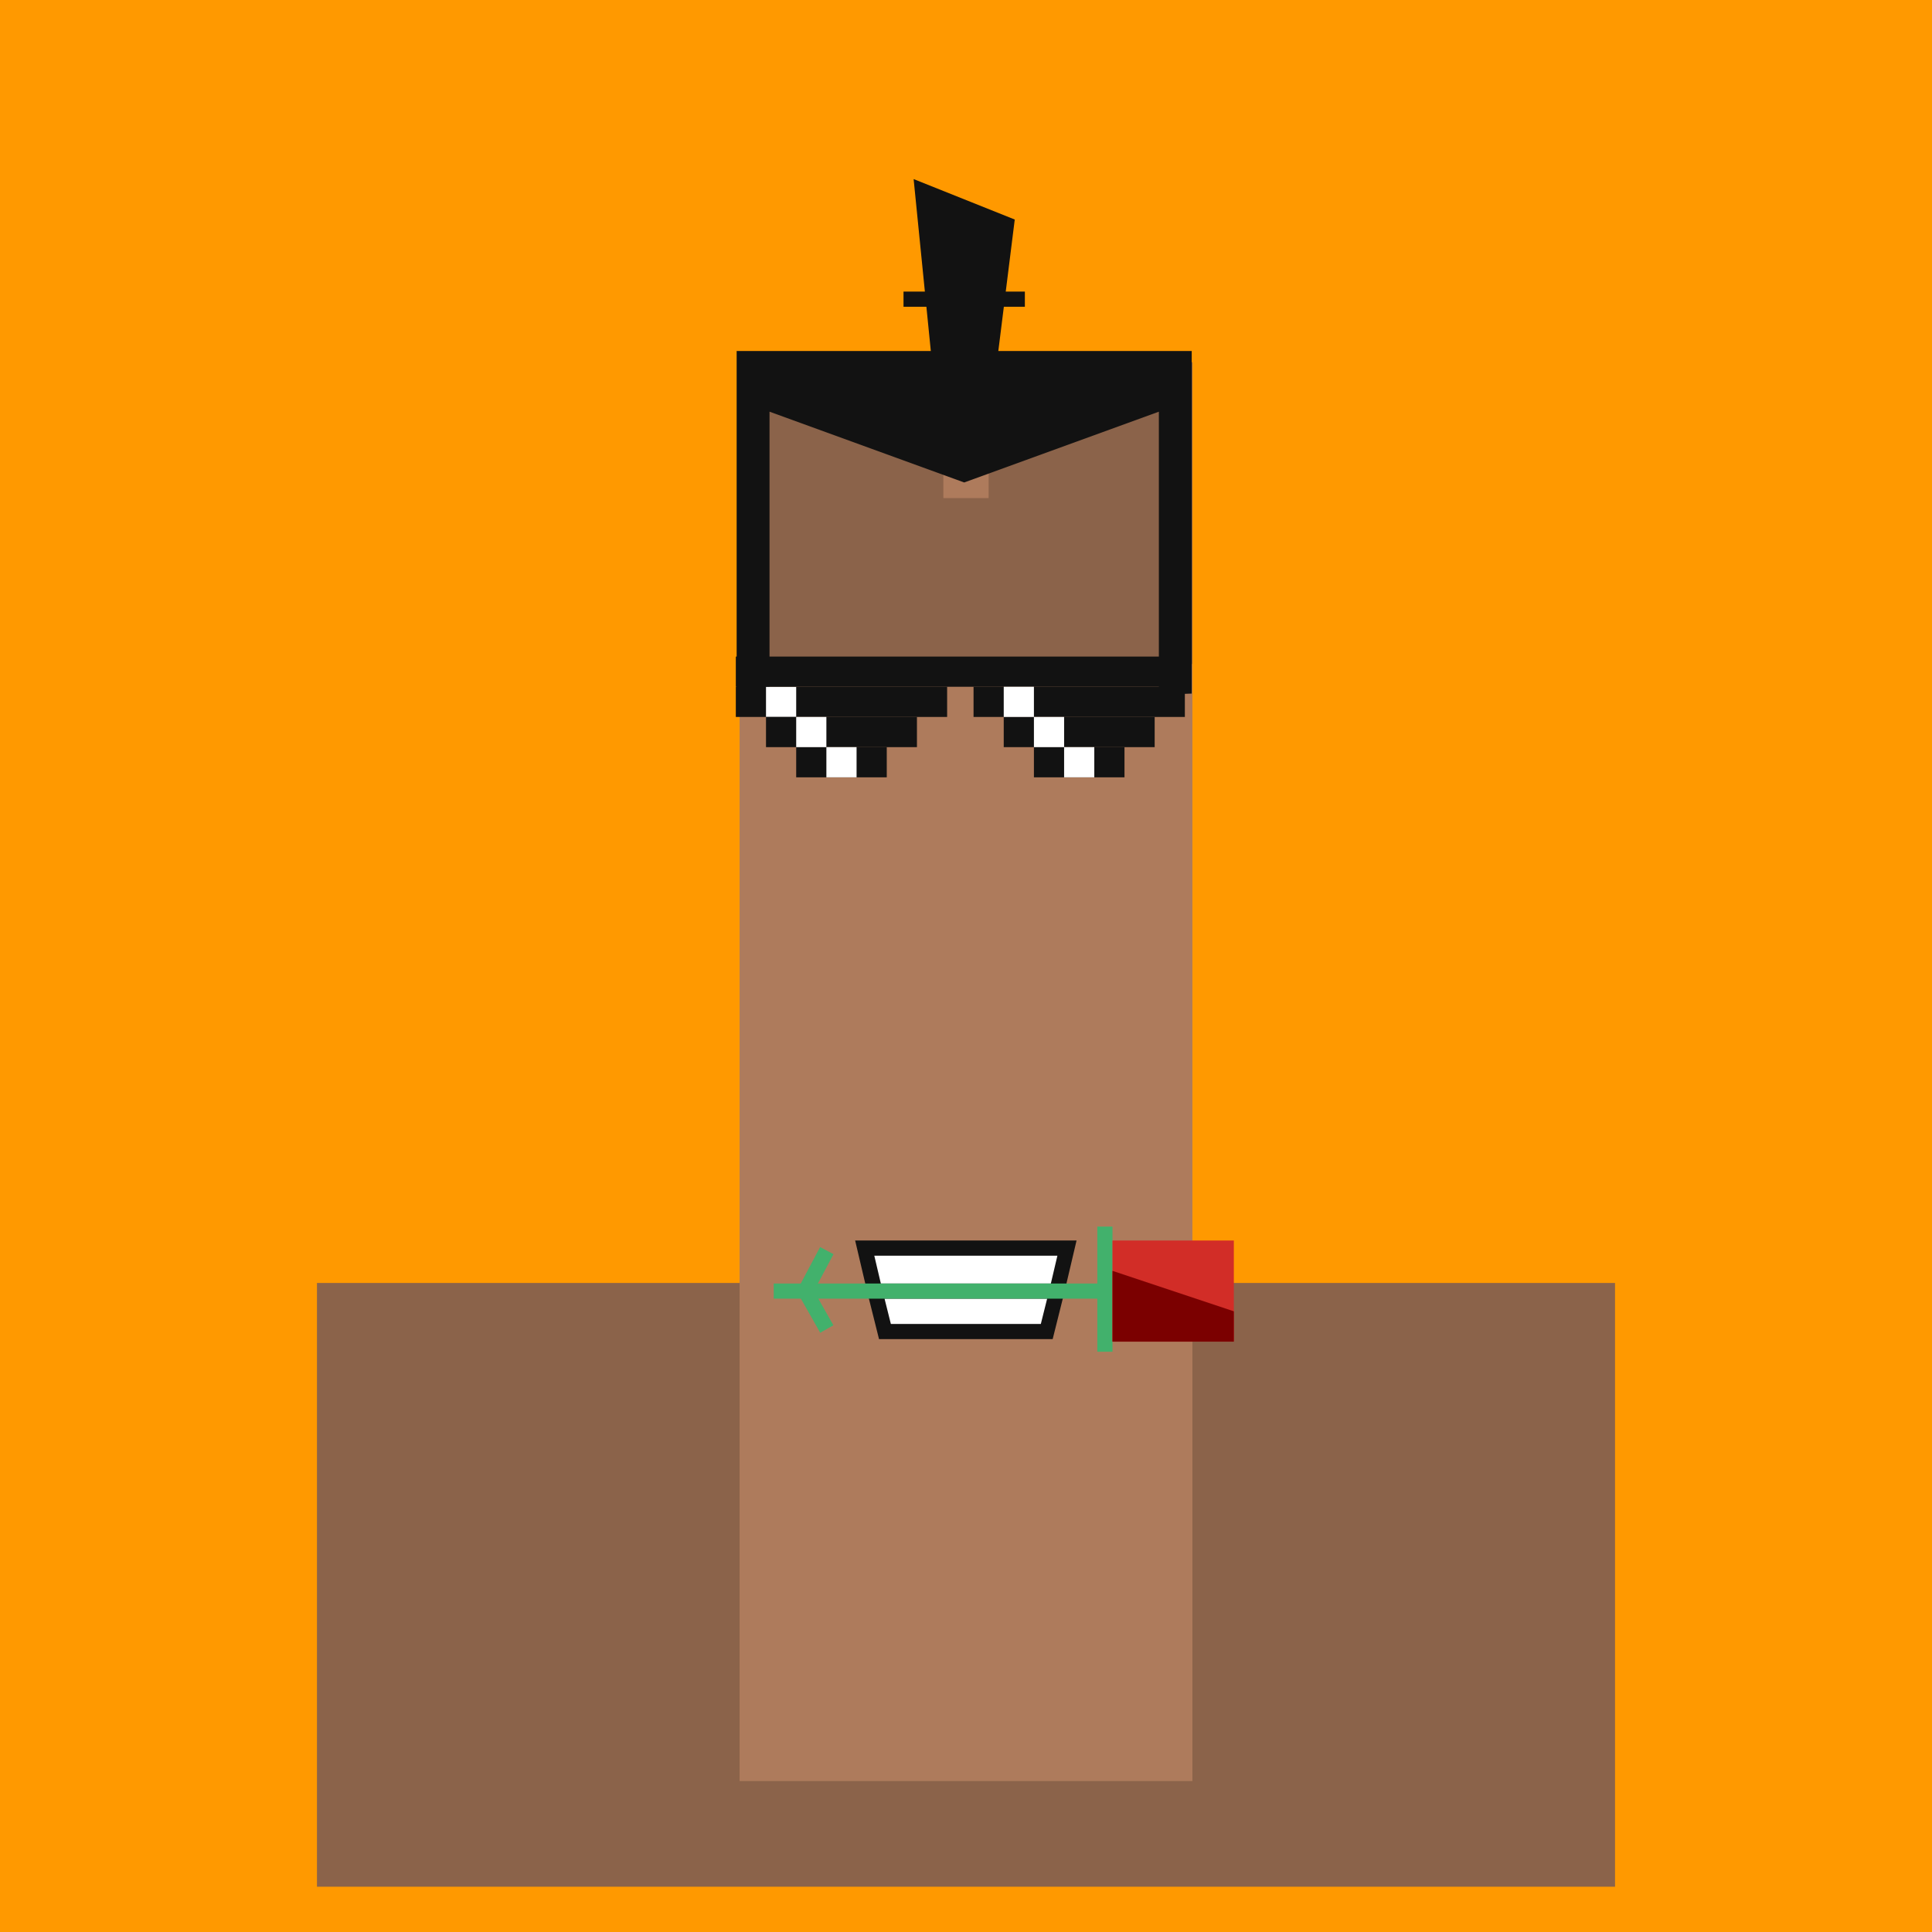
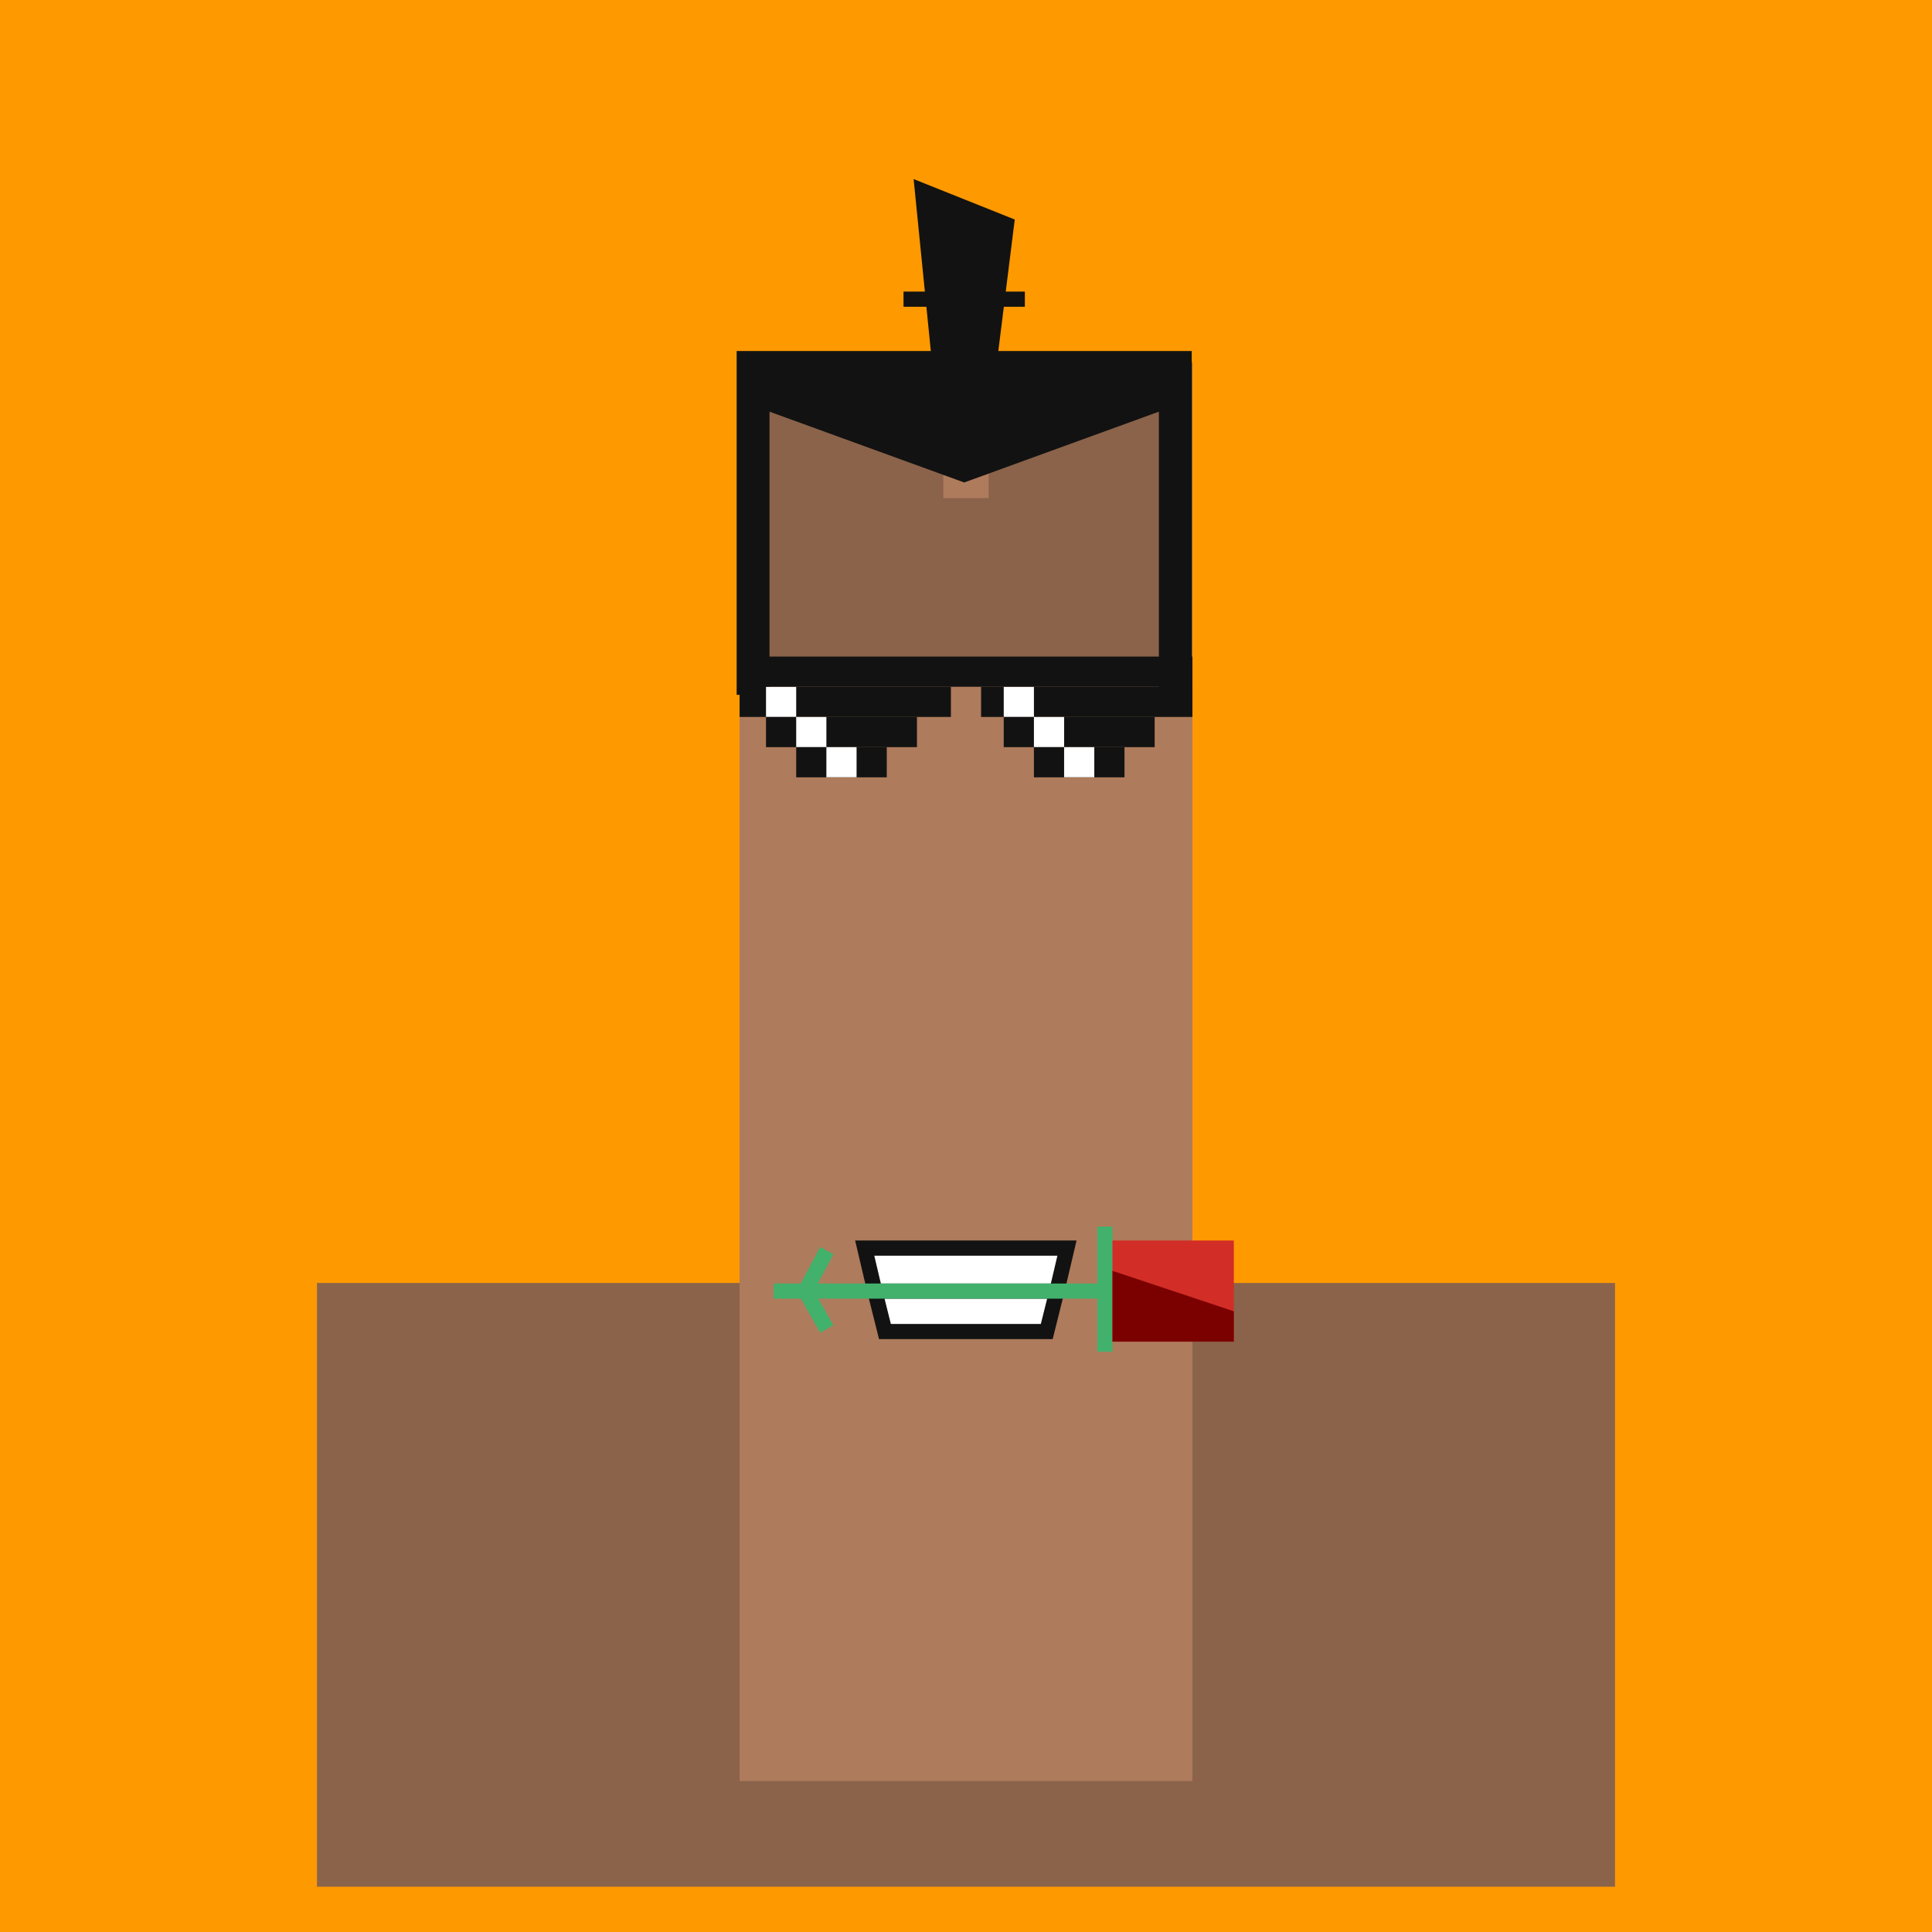
<svg xmlns="http://www.w3.org/2000/svg" viewBox="0 0 512 512">
  <g id="layer1" transform="translate(0, 0)">
    <svg width="512" height="512" viewBox="0 0 512 512" fill="none">
      <g clip-path="url(#clip0_75_1459)">
        <path d="M512 0H0V512H512V0Z" fill="#FF9900" />
        <path d="M428 340H84V500H428V340Z" fill="#8B634A" />
        <g>
          <animateTransform attributeName="transform" type="translate" dur="0.4s" repeatCount="indefinite" keyTimes="0;0.5;1" values="0 0;0 28;0 0" />
          <path d="M316 176H196V472H316V176Z" fill="#AE7B5C" />
          <path d="M316 176H196V96H316V176Z" fill="#8B634A" />
          <path d="M262 96H250V132H262V96Z" fill="#AE7B5C">
            <animate attributeName="fill" values="#AE7B5C; #AE7B5C; #fff; #AE7B5C;#fff; #AE7B5C;#fff; #AE7B5C;#fff; #AE7B5C;#fff; #AE7B5C;#fff; #AE7B5C;#AE7B5C" keyTimes="0; 0.74; 0.76; 0.78;0.8;0.82;0.84;0.86;0.88;0.9;0.92;0.94;0.96;0.98;1" dur="5s" repeatCount="indefinite" />
          </path>
        </g>
      </g>
      <defs>
        <clipPath id="clip0_75_1459">
          <rect width="512" height="512" fill="white" />
        </clipPath>
      </defs>
    </svg>
  </g>
  <g id="layer2" transform="translate(84, 22)">
    <svg width="344" height="344" viewBox="0 0 344 344" fill="none">
      <g>
        <animateTransform attributeName="transform" type="translate" dur="0.4s" repeatCount="indefinite" keyTimes="0;0.5;1" values="0 0;0 28;0 0" />
        <path d="M111.22 71.02H231.82V161.805L223.11 162.14V87.1L171.52 105.86L119.93 87.1V162.14H111.22V71.02Z" fill="#121212" />
        <path d="M158.12 25.46L184.92 36.18L179.56 79.06L163.48 79.06L158.12 25.46Z" fill="#121212" />
        <path d="M155.44 57.285H187.6" stroke="#121212" stroke-width="4.02" />
      </g>
    </svg>
  </g>
  <g id="layer3" transform="translate(84, 55)">
    <svg width="344" height="344" viewBox="0 0 344 344" fill="none">
      <g>
        <animateTransform attributeName="transform" type="translate" dur="0.4s" repeatCount="indefinite" keyTimes="0;0.5;1" values="0 0;0 28;0 0" />
-         <rect x="111" y="127" width="56" height="8" fill="#121212" />
-         <rect x="119" y="127" width="8" height="8" fill="white" />
-         <rect x="174" y="127" width="56" height="8" fill="#121212" />
+         <rect x="176" y="127" width="56" height="8" fill="#121212" />
        <rect x="182" y="135" width="40" height="8" fill="#121212" />
        <rect x="190" y="143" width="24" height="8" fill="#121212" />
+         <rect x="112" y="119" width="120" height="8" fill="#121212" />
+         <rect x="112" y="127" width="56" height="8" fill="#121212" />
        <rect x="119" y="135" width="40" height="8" fill="#121212" />
        <rect x="127" y="143" width="24" height="8" fill="#121212" />
-         <rect x="111" y="119" width="120" height="8" fill="#121212" />
-         <rect x="127" y="135" width="8" height="8" fill="white" />
-         <rect x="135" y="143" width="8" height="8" fill="white" />
-         <rect x="182" y="127" width="8" height="8" fill="white" />
-         <rect x="190" y="135" width="8" height="8" fill="white" />
-         <rect x="198" y="143" width="8" height="8" fill="white" />
+         <mask id="mask0_127_564" style="mask-type:alpha" maskUnits="userSpaceOnUse" x="111" y="127" width="56" height="24">
+           <rect x="111" y="127" width="56" height="8" fill="#121212" />
+           <rect x="119" y="135" width="40" height="8" fill="#121212" />
+           <rect x="127" y="143" width="24" height="8" fill="#121212" />
+         </mask>
+         <g mask="url(#mask0_127_564)">
+           <g>
+             <animateTransform attributeName="transform" type="translate" dur="4s" repeatCount="indefinite" keyTimes="0;0.8;1" values="-16 0;-16 0;48 0" />
+             <rect x="119" y="127" width="8" height="8" fill="white" />
+             <rect x="127" y="135" width="8" height="8" fill="white" />
+             <rect x="135" y="143" width="8" height="8" fill="white" />
+           </g>
+         </g>
+         <mask id="mask1_127_564" style="mask-type:alpha" maskUnits="userSpaceOnUse" x="174" y="127" width="56" height="24">
+           <rect x="174" y="127" width="56" height="8" fill="#121212" />
+           <rect x="182" y="135" width="40" height="8" fill="#121212" />
+           <rect x="190" y="143" width="24" height="8" fill="#121212" />
+         </mask>
+         <g mask="url(#mask1_127_564)">
+           <g>
+             <animateTransform attributeName="transform" type="translate" dur="4s" repeatCount="indefinite" keyTimes="0;0.8;1" values="-16 0;-16 0;48 0" />
+             <rect x="182" y="127" width="8" height="8" fill="white" />
+             <rect x="190" y="135" width="8" height="8" fill="white" />
+             <rect x="198" y="143" width="8" height="8" fill="white" />
+           </g>
+         </g>
      </g>
    </svg>
  </g>
  <g id="layer4" transform="translate(84, 140)">
    <svg width="344" height="344" viewBox="0 0 344 344" fill="none">
      <g>
        <animateTransform attributeName="transform" type="translate" dur="0.4s" repeatCount="indefinite" keyTimes="0;0.5;1" values="0 0;0 28;0 0" />
        <path d="M145.16 190.76H198.76L196.08 202.15L193.4 212.87H150.52L147.84 202.15L145.16 190.76Z" fill="white" />
        <path d="M147.84 202.15L150.52 212.87H193.4L196.08 202.15M147.84 202.15L145.16 190.76H198.76L196.08 202.15M147.84 202.15H196.08" stroke="#121212" stroke-width="4.02" />
        <g>
          <animateTransform attributeName="transform" type="translate" dur="4s" repeatCount="indefinite" keyTimes="0;0.5;1" values="-4 0;8 0;-4 0" />
          <path d="M208.81 202.149L208.81 185.064M208.81 202.149L208.81 218.229M208.81 202.149H129.415M121.04 202.149H129.415M129.415 202.149L135.11 191.429M129.415 202.149L135.11 212.199" stroke="#42B16C" stroke-width="4.02" />
          <rect x="242.98" y="188.749" width="26.8" height="32.16" transform="rotate(90 242.98 188.749)" fill="#D22D27" />
          <path d="M242.98 207.509V215.549H210.82V196.789L242.98 207.509Z" fill="#7B0000" />
        </g>
      </g>
    </svg>
  </g>
</svg>
